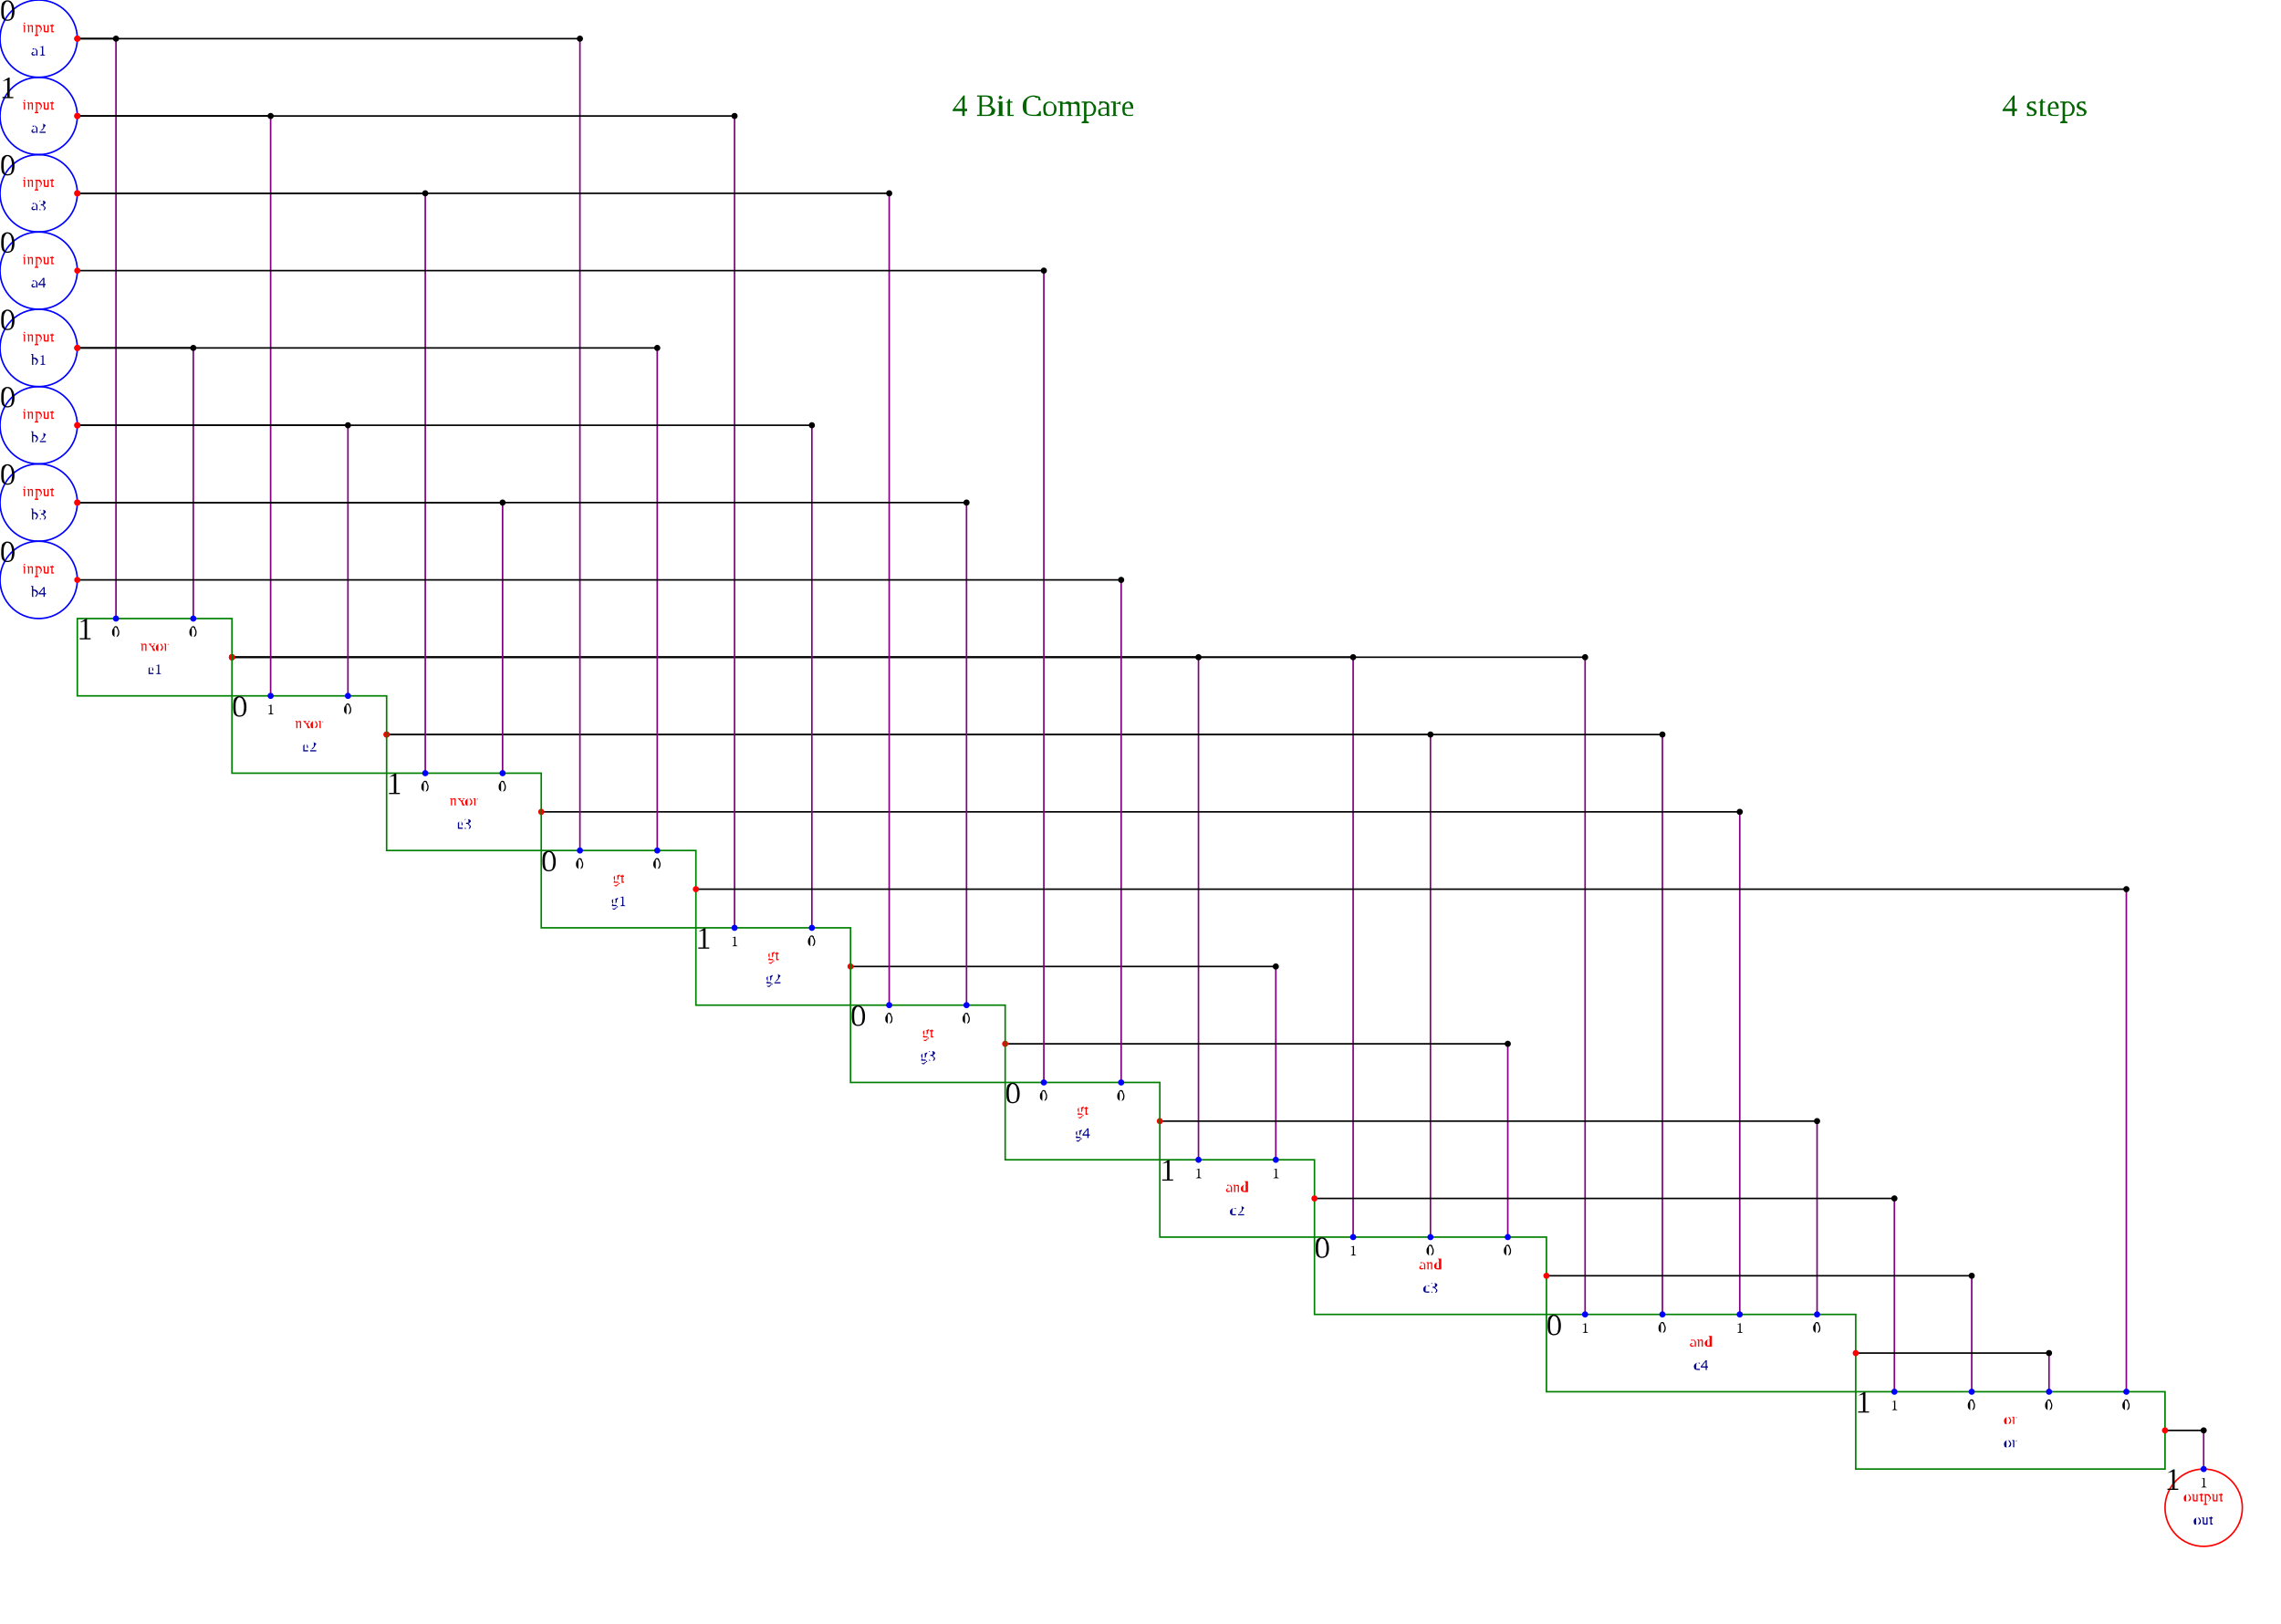
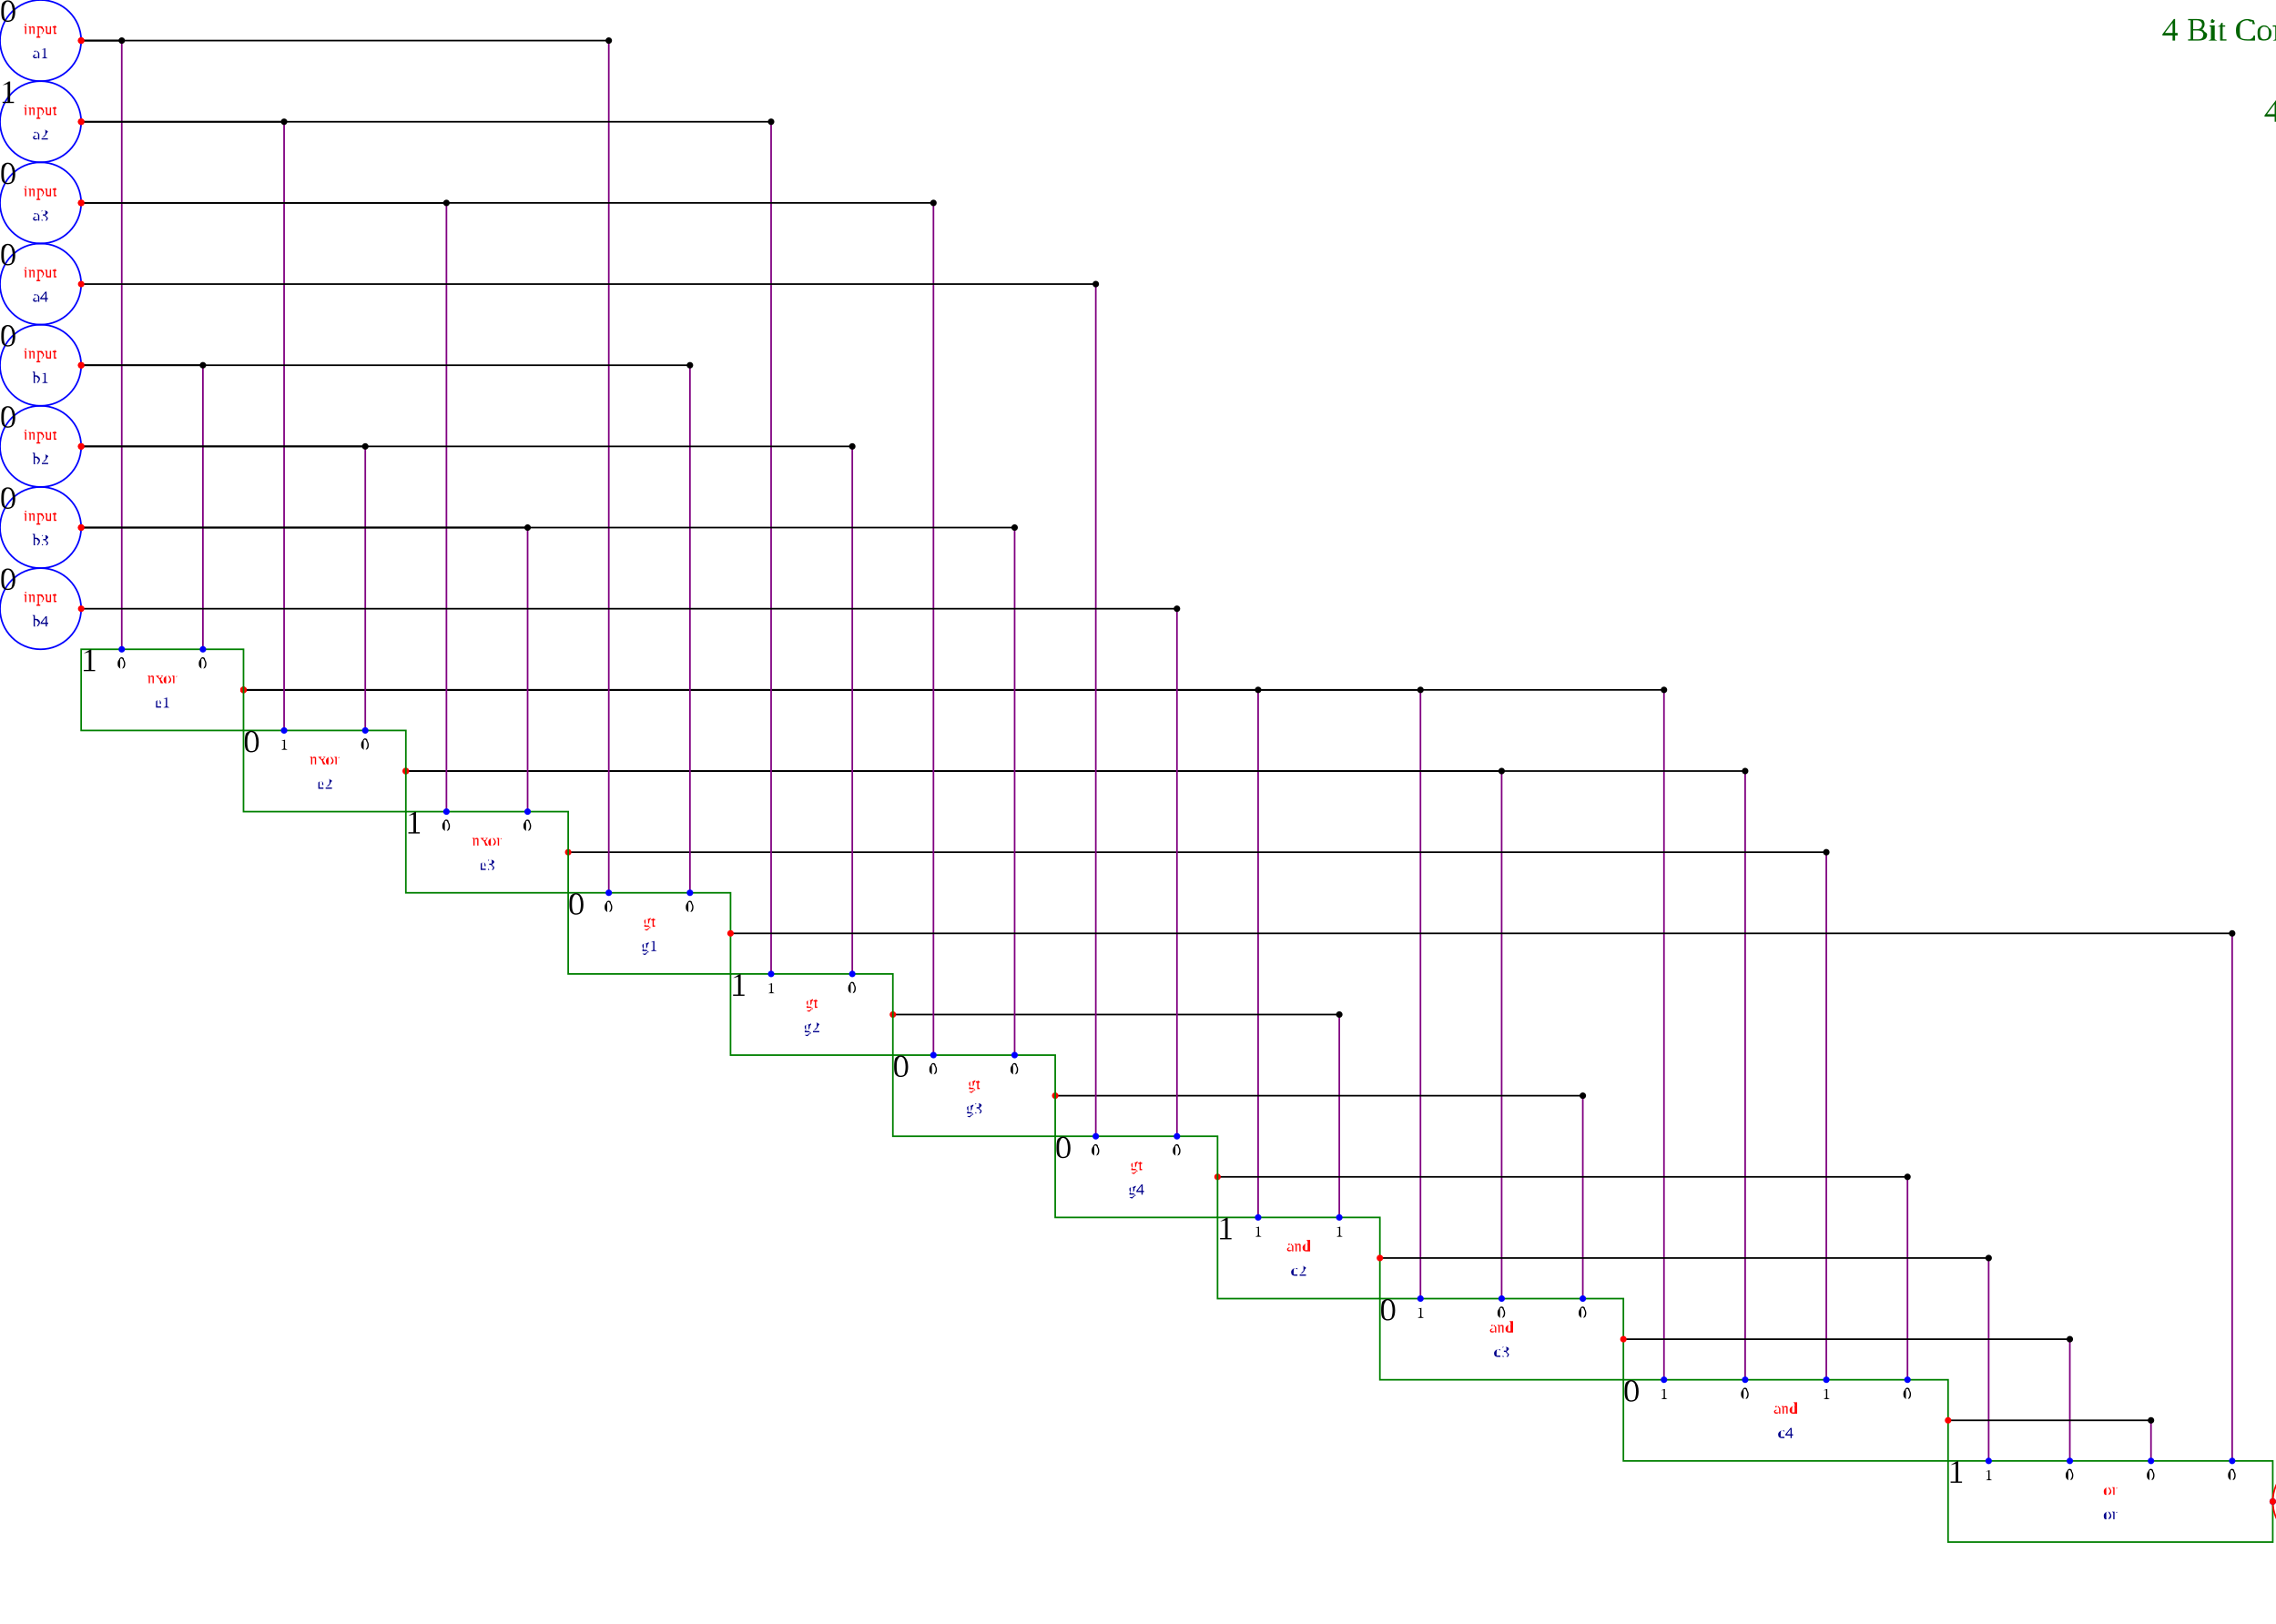
- <svg xmlns="http://www.w3.org/2000/svg" height="100%" viewBox="0 0 29.5 21" width="100%">
-   <text fill="darkGreen" font-size="0.4" stroke-width="0.04" text-anchor="middle" x="13.5" y="1.5">4 Bit Compare</text>
-   <text fill="darkGreen" font-size="0.4" stroke-width="0.04" text-anchor="end" x="27" y="1.5">4 steps</text>
+ <svg xmlns="http://www.w3.org/2000/svg" height="100%" viewBox="0 0 28.04 20" width="100%">
+   <text fill="darkGreen" font-size="0.4" stroke-width="0.04" text-anchor="end" x="29" y="0.5">4 Bit Compare</text>
+   <text fill="darkGreen" font-size="0.4" stroke-width="0.04" text-anchor="end" x="29" y="1.5">4 steps</text>
  <circle cx="0.5" cy="0.5" fill="transparent" font-size="0.2" r="0.5" stroke="blue" stroke-width="0.02" />
  <text dominant-baseline="hanging" fill="black" font-size="0.4" stroke-width="0.04" text-anchor="start" x="0" y="0">0</text>
  <text dominant-baseline="auto" fill="red" font-size="0.2" stroke-width="0.02" text-anchor="middle" x="0.5" y="0.417">input</text>
  <text dominant-baseline="hanging" fill="darkblue" font-size="0.2" stroke-width="0.02" text-anchor="middle" x="0.5" y="0.583">a1</text>
  <circle cx="0.5" cy="1.5" fill="transparent" font-size="0.2" r="0.5" stroke="blue" stroke-width="0.02" />
  <text dominant-baseline="hanging" fill="black" font-size="0.4" stroke-width="0.04" text-anchor="start" x="0" y="1">1</text>
  <text dominant-baseline="auto" fill="red" font-size="0.2" stroke-width="0.02" text-anchor="middle" x="0.5" y="1.417">input</text>
  <text dominant-baseline="hanging" fill="darkblue" font-size="0.2" stroke-width="0.02" text-anchor="middle" x="0.5" y="1.583">a2</text>
  <circle cx="0.5" cy="2.5" fill="transparent" font-size="0.2" r="0.5" stroke="blue" stroke-width="0.02" />
  <text dominant-baseline="hanging" fill="black" font-size="0.4" stroke-width="0.04" text-anchor="start" x="0" y="2">0</text>
  <text dominant-baseline="auto" fill="red" font-size="0.2" stroke-width="0.02" text-anchor="middle" x="0.5" y="2.417">input</text>
  <text dominant-baseline="hanging" fill="darkblue" font-size="0.2" stroke-width="0.02" text-anchor="middle" x="0.5" y="2.583">a3</text>
  <circle cx="0.5" cy="3.5" fill="transparent" font-size="0.2" r="0.5" stroke="blue" stroke-width="0.02" />
  <text dominant-baseline="hanging" fill="black" font-size="0.4" stroke-width="0.04" text-anchor="start" x="0" y="3">0</text>
  <text dominant-baseline="auto" fill="red" font-size="0.2" stroke-width="0.02" text-anchor="middle" x="0.5" y="3.417">input</text>
  <text dominant-baseline="hanging" fill="darkblue" font-size="0.2" stroke-width="0.02" text-anchor="middle" x="0.5" y="3.583">a4</text>
  <circle cx="0.5" cy="4.5" fill="transparent" font-size="0.2" r="0.5" stroke="blue" stroke-width="0.02" />
  <text dominant-baseline="hanging" fill="black" font-size="0.4" stroke-width="0.04" text-anchor="start" x="0" y="4">0</text>
  <text dominant-baseline="auto" fill="red" font-size="0.2" stroke-width="0.02" text-anchor="middle" x="0.5" y="4.417">input</text>
  <text dominant-baseline="hanging" fill="darkblue" font-size="0.2" stroke-width="0.02" text-anchor="middle" x="0.5" y="4.583">b1</text>
  <circle cx="0.5" cy="5.5" fill="transparent" font-size="0.2" r="0.5" stroke="blue" stroke-width="0.02" />
  <text dominant-baseline="hanging" fill="black" font-size="0.4" stroke-width="0.04" text-anchor="start" x="0" y="5">0</text>
  <text dominant-baseline="auto" fill="red" font-size="0.2" stroke-width="0.02" text-anchor="middle" x="0.5" y="5.417">input</text>
  <text dominant-baseline="hanging" fill="darkblue" font-size="0.2" stroke-width="0.02" text-anchor="middle" x="0.5" y="5.583">b2</text>
  <circle cx="0.5" cy="6.5" fill="transparent" font-size="0.2" r="0.5" stroke="blue" stroke-width="0.02" />
  <text dominant-baseline="hanging" fill="black" font-size="0.4" stroke-width="0.04" text-anchor="start" x="0" y="6">0</text>
  <text dominant-baseline="auto" fill="red" font-size="0.2" stroke-width="0.02" text-anchor="middle" x="0.5" y="6.417">input</text>
  <text dominant-baseline="hanging" fill="darkblue" font-size="0.2" stroke-width="0.02" text-anchor="middle" x="0.5" y="6.583">b3</text>
  <circle cx="0.5" cy="7.5" fill="transparent" font-size="0.2" r="0.5" stroke="blue" stroke-width="0.02" />
  <text dominant-baseline="hanging" fill="black" font-size="0.4" stroke-width="0.04" text-anchor="start" x="0" y="7">0</text>
  <text dominant-baseline="auto" fill="red" font-size="0.2" stroke-width="0.02" text-anchor="middle" x="0.5" y="7.417">input</text>
  <text dominant-baseline="hanging" fill="darkblue" font-size="0.2" stroke-width="0.02" text-anchor="middle" x="0.5" y="7.583">b4</text>
  <rect fill="transparent" font-size="0.2" height="1" stroke="green" stroke-width="0.02" width="2" x="15" y="15" />
  <text dominant-baseline="hanging" fill="black" font-size="0.4" stroke-width="0.04" text-anchor="start" x="15" y="15">1</text>
  <text dominant-baseline="auto" fill="red" font-size="0.2" stroke-width="0.02" text-anchor="middle" x="16" y="15.417">and</text>
  <text dominant-baseline="hanging" fill="darkblue" font-size="0.2" stroke-width="0.02" text-anchor="middle" x="16" y="15.583">c2</text>
  <line font-size="0.2" stroke="black" stroke-width="0.02" x1="3" x2="15.5" y1="8.5" y2="8.5" />
  <line font-size="0.2" stroke="purple" stroke-width="0.02" x1="15.5" x2="15.5" y1="8.5" y2="15" />
  <circle cx="15.5" cy="8.5" fill="black" font-size="0.2" r="0.04" stroke-width="0.02" />
  <circle cx="15.5" cy="15" fill="blue" font-size="0.2" r="0.04" stroke-width="0.02" />
  <circle cx="3" cy="8.5" fill="red" font-size="0.2" r="0.04" stroke-width="0.02" />
  <text dominant-baseline="hanging" fill="black" font-size="0.2" stroke-width="0.02" text-anchor="middle" x="15.5" y="15.1">1</text>
  <line font-size="0.2" stroke="black" stroke-width="0.02" x1="11" x2="16.5" y1="12.5" y2="12.5" />
  <line font-size="0.2" stroke="purple" stroke-width="0.02" x1="16.5" x2="16.5" y1="12.5" y2="15" />
  <circle cx="16.5" cy="12.5" fill="black" font-size="0.2" r="0.04" stroke-width="0.02" />
  <circle cx="16.5" cy="15" fill="blue" font-size="0.2" r="0.04" stroke-width="0.02" />
  <circle cx="11" cy="12.5" fill="red" font-size="0.2" r="0.04" stroke-width="0.02" />
  <text dominant-baseline="hanging" fill="black" font-size="0.2" stroke-width="0.02" text-anchor="middle" x="16.5" y="15.1">1</text>
  <rect fill="transparent" font-size="0.2" height="1" stroke="green" stroke-width="0.02" width="3" x="17" y="16" />
  <text dominant-baseline="hanging" fill="black" font-size="0.4" stroke-width="0.04" text-anchor="start" x="17" y="16">0</text>
  <text dominant-baseline="auto" fill="red" font-size="0.2" stroke-width="0.02" text-anchor="middle" x="18.5" y="16.417">and</text>
  <text dominant-baseline="hanging" fill="darkblue" font-size="0.2" stroke-width="0.02" text-anchor="middle" x="18.5" y="16.583">c3</text>
  <line font-size="0.2" stroke="black" stroke-width="0.02" x1="3" x2="17.5" y1="8.5" y2="8.5" />
  <line font-size="0.2" stroke="purple" stroke-width="0.02" x1="17.5" x2="17.5" y1="8.5" y2="16" />
  <circle cx="17.5" cy="8.5" fill="black" font-size="0.2" r="0.04" stroke-width="0.02" />
  <circle cx="17.5" cy="16" fill="blue" font-size="0.2" r="0.04" stroke-width="0.02" />
  <circle cx="3" cy="8.5" fill="red" font-size="0.2" r="0.04" stroke-width="0.02" />
  <text dominant-baseline="hanging" fill="black" font-size="0.2" stroke-width="0.02" text-anchor="middle" x="17.5" y="16.1">1</text>
  <line font-size="0.2" stroke="black" stroke-width="0.02" x1="5" x2="18.5" y1="9.5" y2="9.5" />
  <line font-size="0.2" stroke="purple" stroke-width="0.02" x1="18.5" x2="18.5" y1="9.5" y2="16" />
  <circle cx="18.5" cy="9.5" fill="black" font-size="0.2" r="0.04" stroke-width="0.02" />
  <circle cx="18.5" cy="16" fill="blue" font-size="0.2" r="0.04" stroke-width="0.02" />
  <circle cx="5" cy="9.5" fill="red" font-size="0.2" r="0.04" stroke-width="0.02" />
  <text dominant-baseline="hanging" fill="black" font-size="0.2" stroke-width="0.02" text-anchor="middle" x="18.5" y="16.1">0</text>
  <line font-size="0.2" stroke="black" stroke-width="0.02" x1="13" x2="19.5" y1="13.5" y2="13.5" />
  <line font-size="0.2" stroke="purple" stroke-width="0.02" x1="19.5" x2="19.5" y1="13.5" y2="16" />
  <circle cx="19.5" cy="13.5" fill="black" font-size="0.2" r="0.04" stroke-width="0.02" />
  <circle cx="19.5" cy="16" fill="blue" font-size="0.2" r="0.04" stroke-width="0.02" />
  <circle cx="13" cy="13.5" fill="red" font-size="0.2" r="0.04" stroke-width="0.02" />
  <text dominant-baseline="hanging" fill="black" font-size="0.2" stroke-width="0.02" text-anchor="middle" x="19.5" y="16.1">0</text>
  <rect fill="transparent" font-size="0.2" height="1" stroke="green" stroke-width="0.02" width="4" x="20" y="17" />
  <text dominant-baseline="hanging" fill="black" font-size="0.4" stroke-width="0.04" text-anchor="start" x="20" y="17">0</text>
  <text dominant-baseline="auto" fill="red" font-size="0.2" stroke-width="0.02" text-anchor="middle" x="22" y="17.417">and</text>
  <text dominant-baseline="hanging" fill="darkblue" font-size="0.2" stroke-width="0.02" text-anchor="middle" x="22" y="17.583">c4</text>
  <line font-size="0.2" stroke="black" stroke-width="0.02" x1="3" x2="20.5" y1="8.5" y2="8.5" />
  <line font-size="0.2" stroke="purple" stroke-width="0.02" x1="20.5" x2="20.5" y1="8.5" y2="17" />
  <circle cx="20.5" cy="8.5" fill="black" font-size="0.2" r="0.04" stroke-width="0.02" />
  <circle cx="20.5" cy="17" fill="blue" font-size="0.2" r="0.04" stroke-width="0.02" />
  <circle cx="3" cy="8.5" fill="red" font-size="0.2" r="0.04" stroke-width="0.02" />
  <text dominant-baseline="hanging" fill="black" font-size="0.2" stroke-width="0.02" text-anchor="middle" x="20.5" y="17.1">1</text>
  <line font-size="0.2" stroke="black" stroke-width="0.02" x1="5" x2="21.5" y1="9.5" y2="9.5" />
  <line font-size="0.2" stroke="purple" stroke-width="0.02" x1="21.5" x2="21.5" y1="9.5" y2="17" />
  <circle cx="21.5" cy="9.5" fill="black" font-size="0.2" r="0.04" stroke-width="0.02" />
  <circle cx="21.5" cy="17" fill="blue" font-size="0.2" r="0.04" stroke-width="0.02" />
  <circle cx="5" cy="9.5" fill="red" font-size="0.2" r="0.04" stroke-width="0.02" />
  <text dominant-baseline="hanging" fill="black" font-size="0.2" stroke-width="0.02" text-anchor="middle" x="21.5" y="17.1">0</text>
  <line font-size="0.2" stroke="black" stroke-width="0.02" x1="7" x2="22.5" y1="10.5" y2="10.5" />
  <line font-size="0.2" stroke="purple" stroke-width="0.02" x1="22.5" x2="22.5" y1="10.5" y2="17" />
  <circle cx="22.5" cy="10.5" fill="black" font-size="0.2" r="0.04" stroke-width="0.02" />
  <circle cx="22.5" cy="17" fill="blue" font-size="0.2" r="0.04" stroke-width="0.02" />
  <circle cx="7" cy="10.5" fill="red" font-size="0.2" r="0.04" stroke-width="0.02" />
  <text dominant-baseline="hanging" fill="black" font-size="0.2" stroke-width="0.02" text-anchor="middle" x="22.5" y="17.1">1</text>
  <line font-size="0.2" stroke="black" stroke-width="0.02" x1="15" x2="23.5" y1="14.5" y2="14.5" />
  <line font-size="0.2" stroke="purple" stroke-width="0.02" x1="23.5" x2="23.5" y1="14.5" y2="17" />
  <circle cx="23.5" cy="14.5" fill="black" font-size="0.2" r="0.04" stroke-width="0.02" />
  <circle cx="23.5" cy="17" fill="blue" font-size="0.2" r="0.04" stroke-width="0.02" />
  <circle cx="15" cy="14.5" fill="red" font-size="0.2" r="0.04" stroke-width="0.02" />
  <text dominant-baseline="hanging" fill="black" font-size="0.2" stroke-width="0.02" text-anchor="middle" x="23.5" y="17.1">0</text>
  <rect fill="transparent" font-size="0.2" height="1" stroke="green" stroke-width="0.02" width="2" x="1" y="8" />
  <text dominant-baseline="hanging" fill="black" font-size="0.4" stroke-width="0.04" text-anchor="start" x="1" y="8">1</text>
  <text dominant-baseline="auto" fill="red" font-size="0.2" stroke-width="0.02" text-anchor="middle" x="2" y="8.417">nxor</text>
  <text dominant-baseline="hanging" fill="darkblue" font-size="0.2" stroke-width="0.02" text-anchor="middle" x="2" y="8.583">e1</text>
  <line font-size="0.2" stroke="black" stroke-width="0.02" x1="1" x2="1.5" y1="0.5" y2="0.5" />
  <line font-size="0.2" stroke="purple" stroke-width="0.02" x1="1.5" x2="1.5" y1="0.5" y2="8" />
  <circle cx="1.5" cy="0.5" fill="black" font-size="0.2" r="0.04" stroke-width="0.02" />
  <circle cx="1.5" cy="8" fill="blue" font-size="0.2" r="0.04" stroke-width="0.02" />
  <circle cx="1" cy="0.5" fill="red" font-size="0.2" r="0.04" stroke-width="0.02" />
  <text dominant-baseline="hanging" fill="black" font-size="0.2" stroke-width="0.02" text-anchor="middle" x="1.5" y="8.1">0</text>
  <line font-size="0.2" stroke="black" stroke-width="0.02" x1="1" x2="2.5" y1="4.5" y2="4.5" />
  <line font-size="0.2" stroke="purple" stroke-width="0.02" x1="2.5" x2="2.5" y1="4.5" y2="8" />
  <circle cx="2.5" cy="4.5" fill="black" font-size="0.2" r="0.04" stroke-width="0.02" />
  <circle cx="2.5" cy="8" fill="blue" font-size="0.2" r="0.04" stroke-width="0.02" />
  <circle cx="1" cy="4.5" fill="red" font-size="0.2" r="0.04" stroke-width="0.02" />
  <text dominant-baseline="hanging" fill="black" font-size="0.2" stroke-width="0.02" text-anchor="middle" x="2.5" y="8.1">0</text>
  <rect fill="transparent" font-size="0.2" height="1" stroke="green" stroke-width="0.02" width="2" x="3" y="9" />
  <text dominant-baseline="hanging" fill="black" font-size="0.4" stroke-width="0.04" text-anchor="start" x="3" y="9">0</text>
  <text dominant-baseline="auto" fill="red" font-size="0.2" stroke-width="0.02" text-anchor="middle" x="4" y="9.417">nxor</text>
  <text dominant-baseline="hanging" fill="darkblue" font-size="0.2" stroke-width="0.02" text-anchor="middle" x="4" y="9.583">e2</text>
  <line font-size="0.2" stroke="black" stroke-width="0.02" x1="1" x2="3.5" y1="1.5" y2="1.5" />
  <line font-size="0.2" stroke="purple" stroke-width="0.02" x1="3.5" x2="3.5" y1="1.5" y2="9" />
  <circle cx="3.5" cy="1.5" fill="black" font-size="0.2" r="0.04" stroke-width="0.02" />
  <circle cx="3.5" cy="9" fill="blue" font-size="0.2" r="0.04" stroke-width="0.02" />
  <circle cx="1" cy="1.5" fill="red" font-size="0.2" r="0.04" stroke-width="0.02" />
  <text dominant-baseline="hanging" fill="black" font-size="0.2" stroke-width="0.02" text-anchor="middle" x="3.5" y="9.1">1</text>
  <line font-size="0.2" stroke="black" stroke-width="0.02" x1="1" x2="4.5" y1="5.5" y2="5.5" />
  <line font-size="0.2" stroke="purple" stroke-width="0.02" x1="4.5" x2="4.5" y1="5.5" y2="9" />
  <circle cx="4.5" cy="5.5" fill="black" font-size="0.2" r="0.04" stroke-width="0.02" />
  <circle cx="4.5" cy="9" fill="blue" font-size="0.2" r="0.04" stroke-width="0.02" />
  <circle cx="1" cy="5.5" fill="red" font-size="0.2" r="0.04" stroke-width="0.02" />
  <text dominant-baseline="hanging" fill="black" font-size="0.2" stroke-width="0.02" text-anchor="middle" x="4.5" y="9.1">0</text>
  <rect fill="transparent" font-size="0.2" height="1" stroke="green" stroke-width="0.02" width="2" x="5" y="10" />
  <text dominant-baseline="hanging" fill="black" font-size="0.4" stroke-width="0.04" text-anchor="start" x="5" y="10">1</text>
  <text dominant-baseline="auto" fill="red" font-size="0.2" stroke-width="0.02" text-anchor="middle" x="6" y="10.417">nxor</text>
  <text dominant-baseline="hanging" fill="darkblue" font-size="0.2" stroke-width="0.02" text-anchor="middle" x="6" y="10.583">e3</text>
  <line font-size="0.2" stroke="black" stroke-width="0.02" x1="1" x2="5.5" y1="2.5" y2="2.5" />
  <line font-size="0.2" stroke="purple" stroke-width="0.02" x1="5.5" x2="5.5" y1="2.5" y2="10" />
  <circle cx="5.5" cy="2.5" fill="black" font-size="0.2" r="0.04" stroke-width="0.02" />
  <circle cx="5.5" cy="10" fill="blue" font-size="0.2" r="0.04" stroke-width="0.02" />
  <circle cx="1" cy="2.5" fill="red" font-size="0.2" r="0.04" stroke-width="0.02" />
  <text dominant-baseline="hanging" fill="black" font-size="0.2" stroke-width="0.02" text-anchor="middle" x="5.5" y="10.1">0</text>
  <line font-size="0.2" stroke="black" stroke-width="0.02" x1="1" x2="6.5" y1="6.5" y2="6.5" />
  <line font-size="0.2" stroke="purple" stroke-width="0.02" x1="6.5" x2="6.5" y1="6.5" y2="10" />
  <circle cx="6.5" cy="6.5" fill="black" font-size="0.2" r="0.04" stroke-width="0.02" />
  <circle cx="6.5" cy="10" fill="blue" font-size="0.2" r="0.04" stroke-width="0.02" />
  <circle cx="1" cy="6.5" fill="red" font-size="0.2" r="0.04" stroke-width="0.02" />
  <text dominant-baseline="hanging" fill="black" font-size="0.2" stroke-width="0.02" text-anchor="middle" x="6.5" y="10.1">0</text>
  <rect fill="transparent" font-size="0.2" height="1" stroke="green" stroke-width="0.02" width="2" x="7" y="11" />
  <text dominant-baseline="hanging" fill="black" font-size="0.4" stroke-width="0.04" text-anchor="start" x="7" y="11">0</text>
  <text dominant-baseline="auto" fill="red" font-size="0.2" stroke-width="0.02" text-anchor="middle" x="8" y="11.417">gt</text>
  <text dominant-baseline="hanging" fill="darkblue" font-size="0.2" stroke-width="0.02" text-anchor="middle" x="8" y="11.583">g1</text>
  <line font-size="0.2" stroke="black" stroke-width="0.02" x1="1" x2="7.5" y1="0.5" y2="0.5" />
  <line font-size="0.2" stroke="purple" stroke-width="0.02" x1="7.5" x2="7.5" y1="0.5" y2="11" />
  <circle cx="7.5" cy="0.5" fill="black" font-size="0.2" r="0.04" stroke-width="0.02" />
  <circle cx="7.5" cy="11" fill="blue" font-size="0.2" r="0.04" stroke-width="0.02" />
  <circle cx="1" cy="0.5" fill="red" font-size="0.2" r="0.04" stroke-width="0.02" />
  <text dominant-baseline="hanging" fill="black" font-size="0.2" stroke-width="0.02" text-anchor="middle" x="7.5" y="11.1">0</text>
  <line font-size="0.2" stroke="black" stroke-width="0.02" x1="1" x2="8.5" y1="4.5" y2="4.5" />
  <line font-size="0.2" stroke="purple" stroke-width="0.02" x1="8.5" x2="8.5" y1="4.5" y2="11" />
  <circle cx="8.5" cy="4.5" fill="black" font-size="0.2" r="0.04" stroke-width="0.02" />
  <circle cx="8.5" cy="11" fill="blue" font-size="0.2" r="0.04" stroke-width="0.02" />
  <circle cx="1" cy="4.5" fill="red" font-size="0.2" r="0.04" stroke-width="0.02" />
  <text dominant-baseline="hanging" fill="black" font-size="0.2" stroke-width="0.02" text-anchor="middle" x="8.5" y="11.1">0</text>
  <rect fill="transparent" font-size="0.2" height="1" stroke="green" stroke-width="0.02" width="2" x="9" y="12" />
  <text dominant-baseline="hanging" fill="black" font-size="0.4" stroke-width="0.04" text-anchor="start" x="9" y="12">1</text>
  <text dominant-baseline="auto" fill="red" font-size="0.2" stroke-width="0.02" text-anchor="middle" x="10" y="12.417">gt</text>
  <text dominant-baseline="hanging" fill="darkblue" font-size="0.2" stroke-width="0.02" text-anchor="middle" x="10" y="12.583">g2</text>
  <line font-size="0.2" stroke="black" stroke-width="0.02" x1="1" x2="9.5" y1="1.5" y2="1.5" />
  <line font-size="0.2" stroke="purple" stroke-width="0.02" x1="9.5" x2="9.5" y1="1.5" y2="12" />
  <circle cx="9.5" cy="1.5" fill="black" font-size="0.2" r="0.04" stroke-width="0.02" />
  <circle cx="9.5" cy="12" fill="blue" font-size="0.2" r="0.04" stroke-width="0.02" />
  <circle cx="1" cy="1.5" fill="red" font-size="0.2" r="0.04" stroke-width="0.02" />
  <text dominant-baseline="hanging" fill="black" font-size="0.2" stroke-width="0.02" text-anchor="middle" x="9.5" y="12.1">1</text>
  <line font-size="0.2" stroke="black" stroke-width="0.02" x1="1" x2="10.5" y1="5.5" y2="5.5" />
  <line font-size="0.2" stroke="purple" stroke-width="0.02" x1="10.5" x2="10.5" y1="5.5" y2="12" />
  <circle cx="10.5" cy="5.5" fill="black" font-size="0.2" r="0.04" stroke-width="0.02" />
  <circle cx="10.5" cy="12" fill="blue" font-size="0.2" r="0.04" stroke-width="0.02" />
  <circle cx="1" cy="5.5" fill="red" font-size="0.2" r="0.04" stroke-width="0.02" />
  <text dominant-baseline="hanging" fill="black" font-size="0.2" stroke-width="0.02" text-anchor="middle" x="10.5" y="12.1">0</text>
  <rect fill="transparent" font-size="0.2" height="1" stroke="green" stroke-width="0.02" width="2" x="11" y="13" />
  <text dominant-baseline="hanging" fill="black" font-size="0.4" stroke-width="0.04" text-anchor="start" x="11" y="13">0</text>
  <text dominant-baseline="auto" fill="red" font-size="0.2" stroke-width="0.02" text-anchor="middle" x="12" y="13.417">gt</text>
  <text dominant-baseline="hanging" fill="darkblue" font-size="0.2" stroke-width="0.02" text-anchor="middle" x="12" y="13.583">g3</text>
  <line font-size="0.2" stroke="black" stroke-width="0.02" x1="1" x2="11.5" y1="2.5" y2="2.5" />
  <line font-size="0.2" stroke="purple" stroke-width="0.02" x1="11.5" x2="11.5" y1="2.5" y2="13" />
  <circle cx="11.5" cy="2.5" fill="black" font-size="0.2" r="0.04" stroke-width="0.02" />
  <circle cx="11.5" cy="13" fill="blue" font-size="0.2" r="0.04" stroke-width="0.02" />
  <circle cx="1" cy="2.5" fill="red" font-size="0.2" r="0.04" stroke-width="0.02" />
  <text dominant-baseline="hanging" fill="black" font-size="0.2" stroke-width="0.02" text-anchor="middle" x="11.5" y="13.1">0</text>
  <line font-size="0.2" stroke="black" stroke-width="0.02" x1="1" x2="12.5" y1="6.5" y2="6.5" />
  <line font-size="0.2" stroke="purple" stroke-width="0.02" x1="12.5" x2="12.5" y1="6.5" y2="13" />
  <circle cx="12.5" cy="6.5" fill="black" font-size="0.2" r="0.04" stroke-width="0.02" />
  <circle cx="12.5" cy="13" fill="blue" font-size="0.2" r="0.04" stroke-width="0.02" />
  <circle cx="1" cy="6.5" fill="red" font-size="0.2" r="0.04" stroke-width="0.02" />
  <text dominant-baseline="hanging" fill="black" font-size="0.2" stroke-width="0.02" text-anchor="middle" x="12.5" y="13.1">0</text>
  <rect fill="transparent" font-size="0.2" height="1" stroke="green" stroke-width="0.02" width="2" x="13" y="14" />
  <text dominant-baseline="hanging" fill="black" font-size="0.4" stroke-width="0.04" text-anchor="start" x="13" y="14">0</text>
  <text dominant-baseline="auto" fill="red" font-size="0.2" stroke-width="0.02" text-anchor="middle" x="14" y="14.417">gt</text>
  <text dominant-baseline="hanging" fill="darkblue" font-size="0.2" stroke-width="0.02" text-anchor="middle" x="14" y="14.583">g4</text>
  <line font-size="0.2" stroke="black" stroke-width="0.02" x1="1" x2="13.5" y1="3.5" y2="3.5" />
  <line font-size="0.2" stroke="purple" stroke-width="0.02" x1="13.5" x2="13.5" y1="3.5" y2="14" />
  <circle cx="13.5" cy="3.5" fill="black" font-size="0.2" r="0.04" stroke-width="0.02" />
  <circle cx="13.5" cy="14" fill="blue" font-size="0.2" r="0.04" stroke-width="0.02" />
  <circle cx="1" cy="3.5" fill="red" font-size="0.2" r="0.04" stroke-width="0.02" />
  <text dominant-baseline="hanging" fill="black" font-size="0.2" stroke-width="0.02" text-anchor="middle" x="13.5" y="14.1">0</text>
  <line font-size="0.2" stroke="black" stroke-width="0.02" x1="1" x2="14.5" y1="7.5" y2="7.5" />
  <line font-size="0.2" stroke="purple" stroke-width="0.02" x1="14.5" x2="14.5" y1="7.5" y2="14" />
  <circle cx="14.5" cy="7.5" fill="black" font-size="0.2" r="0.04" stroke-width="0.02" />
  <circle cx="14.5" cy="14" fill="blue" font-size="0.2" r="0.04" stroke-width="0.02" />
  <circle cx="1" cy="7.5" fill="red" font-size="0.2" r="0.04" stroke-width="0.02" />
  <text dominant-baseline="hanging" fill="black" font-size="0.2" stroke-width="0.02" text-anchor="middle" x="14.5" y="14.1">0</text>
  <rect fill="transparent" font-size="0.2" height="1" stroke="green" stroke-width="0.02" width="4" x="24" y="18" />
  <text dominant-baseline="hanging" fill="black" font-size="0.4" stroke-width="0.04" text-anchor="start" x="24" y="18">1</text>
  <text dominant-baseline="auto" fill="red" font-size="0.2" stroke-width="0.02" text-anchor="middle" x="26" y="18.417">or</text>
  <text dominant-baseline="hanging" fill="darkblue" font-size="0.2" stroke-width="0.02" text-anchor="middle" x="26" y="18.583">or</text>
  <line font-size="0.2" stroke="black" stroke-width="0.02" x1="17" x2="24.5" y1="15.5" y2="15.5" />
  <line font-size="0.2" stroke="purple" stroke-width="0.02" x1="24.5" x2="24.5" y1="15.5" y2="18" />
  <circle cx="24.5" cy="15.5" fill="black" font-size="0.2" r="0.04" stroke-width="0.02" />
  <circle cx="24.5" cy="18" fill="blue" font-size="0.2" r="0.04" stroke-width="0.02" />
  <circle cx="17" cy="15.5" fill="red" font-size="0.2" r="0.04" stroke-width="0.02" />
  <text dominant-baseline="hanging" fill="black" font-size="0.2" stroke-width="0.02" text-anchor="middle" x="24.5" y="18.1">1</text>
  <line font-size="0.2" stroke="black" stroke-width="0.02" x1="20" x2="25.5" y1="16.5" y2="16.5" />
  <line font-size="0.2" stroke="purple" stroke-width="0.02" x1="25.5" x2="25.5" y1="16.5" y2="18" />
  <circle cx="25.5" cy="16.5" fill="black" font-size="0.2" r="0.04" stroke-width="0.02" />
  <circle cx="25.5" cy="18" fill="blue" font-size="0.2" r="0.04" stroke-width="0.02" />
  <circle cx="20" cy="16.5" fill="red" font-size="0.2" r="0.04" stroke-width="0.02" />
  <text dominant-baseline="hanging" fill="black" font-size="0.2" stroke-width="0.02" text-anchor="middle" x="25.5" y="18.1">0</text>
  <line font-size="0.2" stroke="black" stroke-width="0.02" x1="24" x2="26.5" y1="17.5" y2="17.5" />
  <line font-size="0.2" stroke="purple" stroke-width="0.02" x1="26.5" x2="26.5" y1="17.5" y2="18" />
  <circle cx="26.5" cy="17.5" fill="black" font-size="0.2" r="0.04" stroke-width="0.02" />
  <circle cx="26.5" cy="18" fill="blue" font-size="0.2" r="0.04" stroke-width="0.02" />
  <circle cx="24" cy="17.5" fill="red" font-size="0.2" r="0.04" stroke-width="0.02" />
  <text dominant-baseline="hanging" fill="black" font-size="0.2" stroke-width="0.02" text-anchor="middle" x="26.5" y="18.1">0</text>
  <line font-size="0.2" stroke="black" stroke-width="0.02" x1="9" x2="27.5" y1="11.5" y2="11.5" />
  <line font-size="0.2" stroke="purple" stroke-width="0.02" x1="27.5" x2="27.5" y1="11.5" y2="18" />
  <circle cx="27.5" cy="11.5" fill="black" font-size="0.2" r="0.04" stroke-width="0.02" />
  <circle cx="27.5" cy="18" fill="blue" font-size="0.2" r="0.04" stroke-width="0.02" />
  <circle cx="9" cy="11.5" fill="red" font-size="0.2" r="0.04" stroke-width="0.02" />
  <text dominant-baseline="hanging" fill="black" font-size="0.2" stroke-width="0.02" text-anchor="middle" x="27.5" y="18.1">0</text>
-   <circle cx="28.5" cy="19.5" fill="transparent" font-size="0.2" r="0.5" stroke="red" stroke-width="0.02" />
-   <text dominant-baseline="hanging" fill="black" font-size="0.4" stroke-width="0.04" text-anchor="start" x="28" y="19">1</text>
-   <text dominant-baseline="auto" fill="red" font-size="0.2" stroke-width="0.02" text-anchor="middle" x="28.5" y="19.417">output</text>
-   <text dominant-baseline="hanging" fill="darkblue" font-size="0.2" stroke-width="0.02" text-anchor="middle" x="28.5" y="19.583">out</text>
-   <line font-size="0.2" stroke="black" stroke-width="0.02" x1="28" x2="28.5" y1="18.5" y2="18.5" />
-   <line font-size="0.2" stroke="purple" stroke-width="0.02" x1="28.5" x2="28.5" y1="18.5" y2="19" />
-   <circle cx="28.5" cy="18.5" fill="black" font-size="0.2" r="0.04" stroke-width="0.02" />
-   <circle cx="28.5" cy="19" fill="blue" font-size="0.2" r="0.04" stroke-width="0.02" />
+   <circle cx="28.5" cy="18.5" fill="transparent" font-size="0.2" r="0.5" stroke="red" stroke-width="0.02" />
+   <text dominant-baseline="hanging" fill="black" font-size="0.4" stroke-width="0.04" text-anchor="end" x="29" y="18">1</text>
+   <text dominant-baseline="auto" fill="red" font-size="0.2" stroke-width="0.02" text-anchor="middle" x="28.5" y="18.417">output</text>
+   <text dominant-baseline="hanging" fill="darkblue" font-size="0.2" stroke-width="0.02" text-anchor="middle" x="28.5" y="18.583">out</text>
+   <line font-size="0.2" stroke="black" stroke-width="0.02" x1="28" x2="28" y1="18.5" y2="18.5" />
+   <circle cx="28" cy="18.5" fill="blue" font-size="0.2" r="0.04" stroke-width="0.02" />
  <circle cx="28" cy="18.5" fill="red" font-size="0.2" r="0.04" stroke-width="0.02" />
-   <text dominant-baseline="hanging" fill="black" font-size="0.2" stroke-width="0.02" text-anchor="middle" x="28.5" y="19.1">1</text>
</svg>
